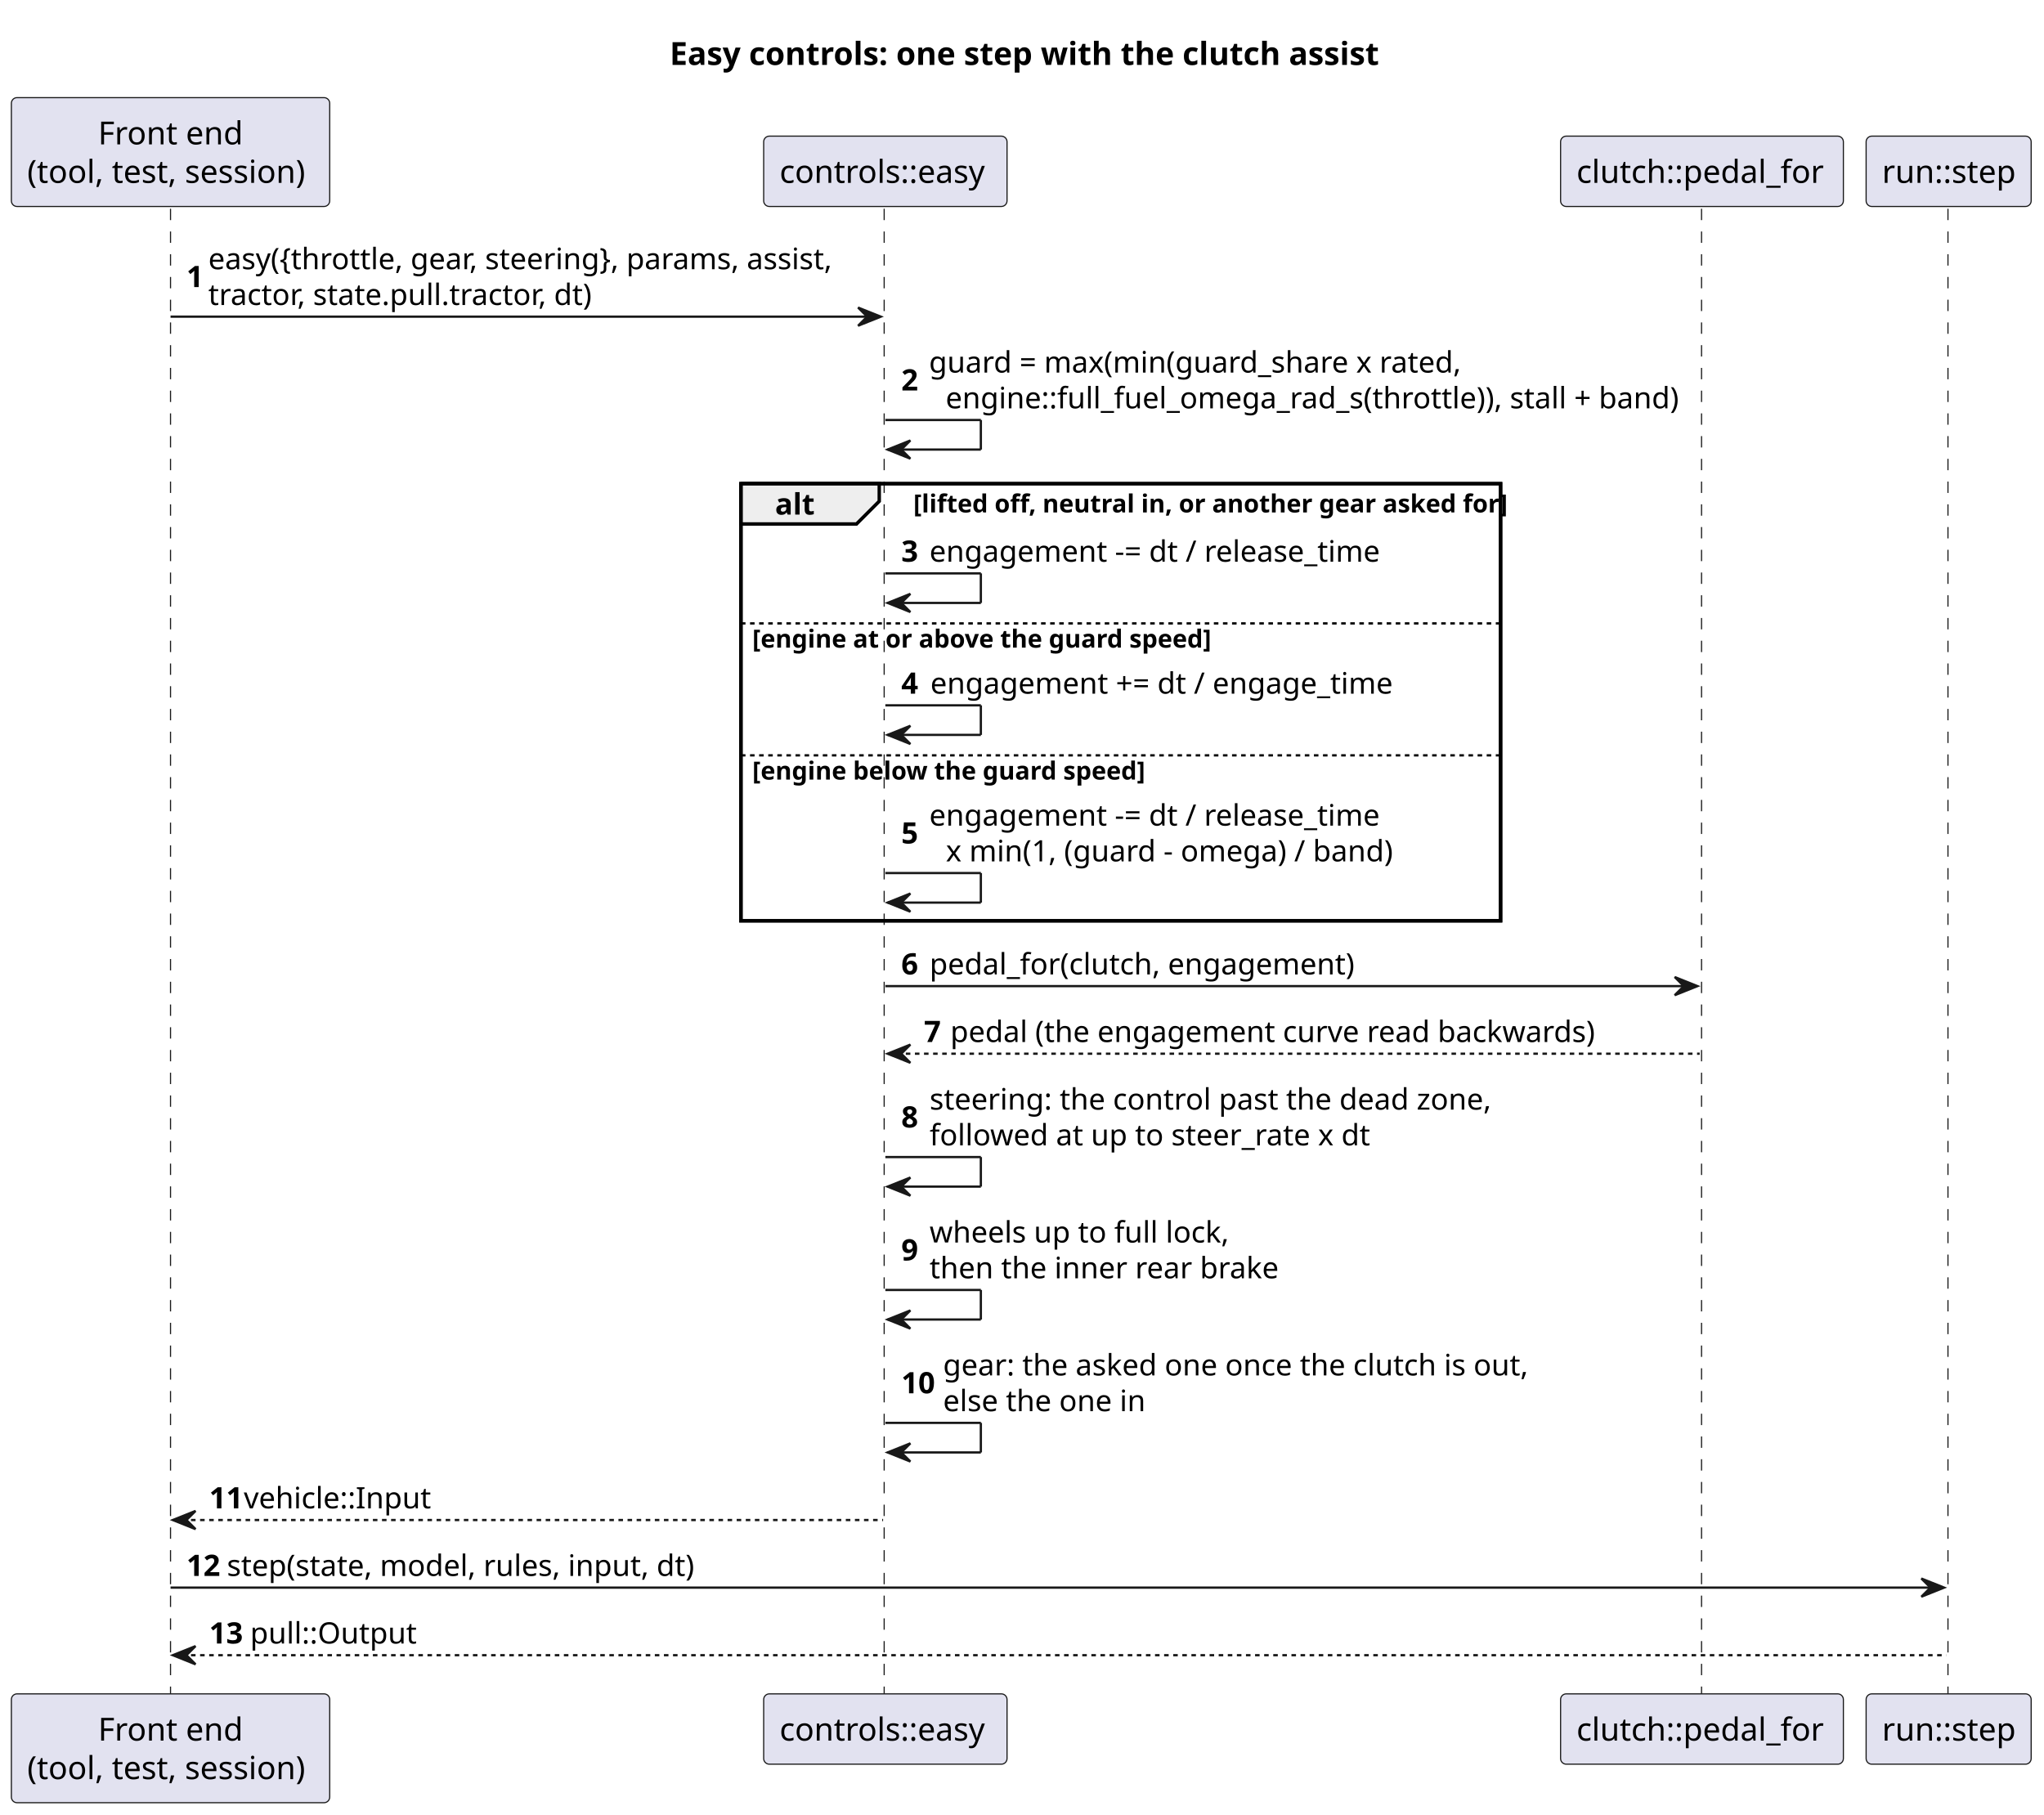
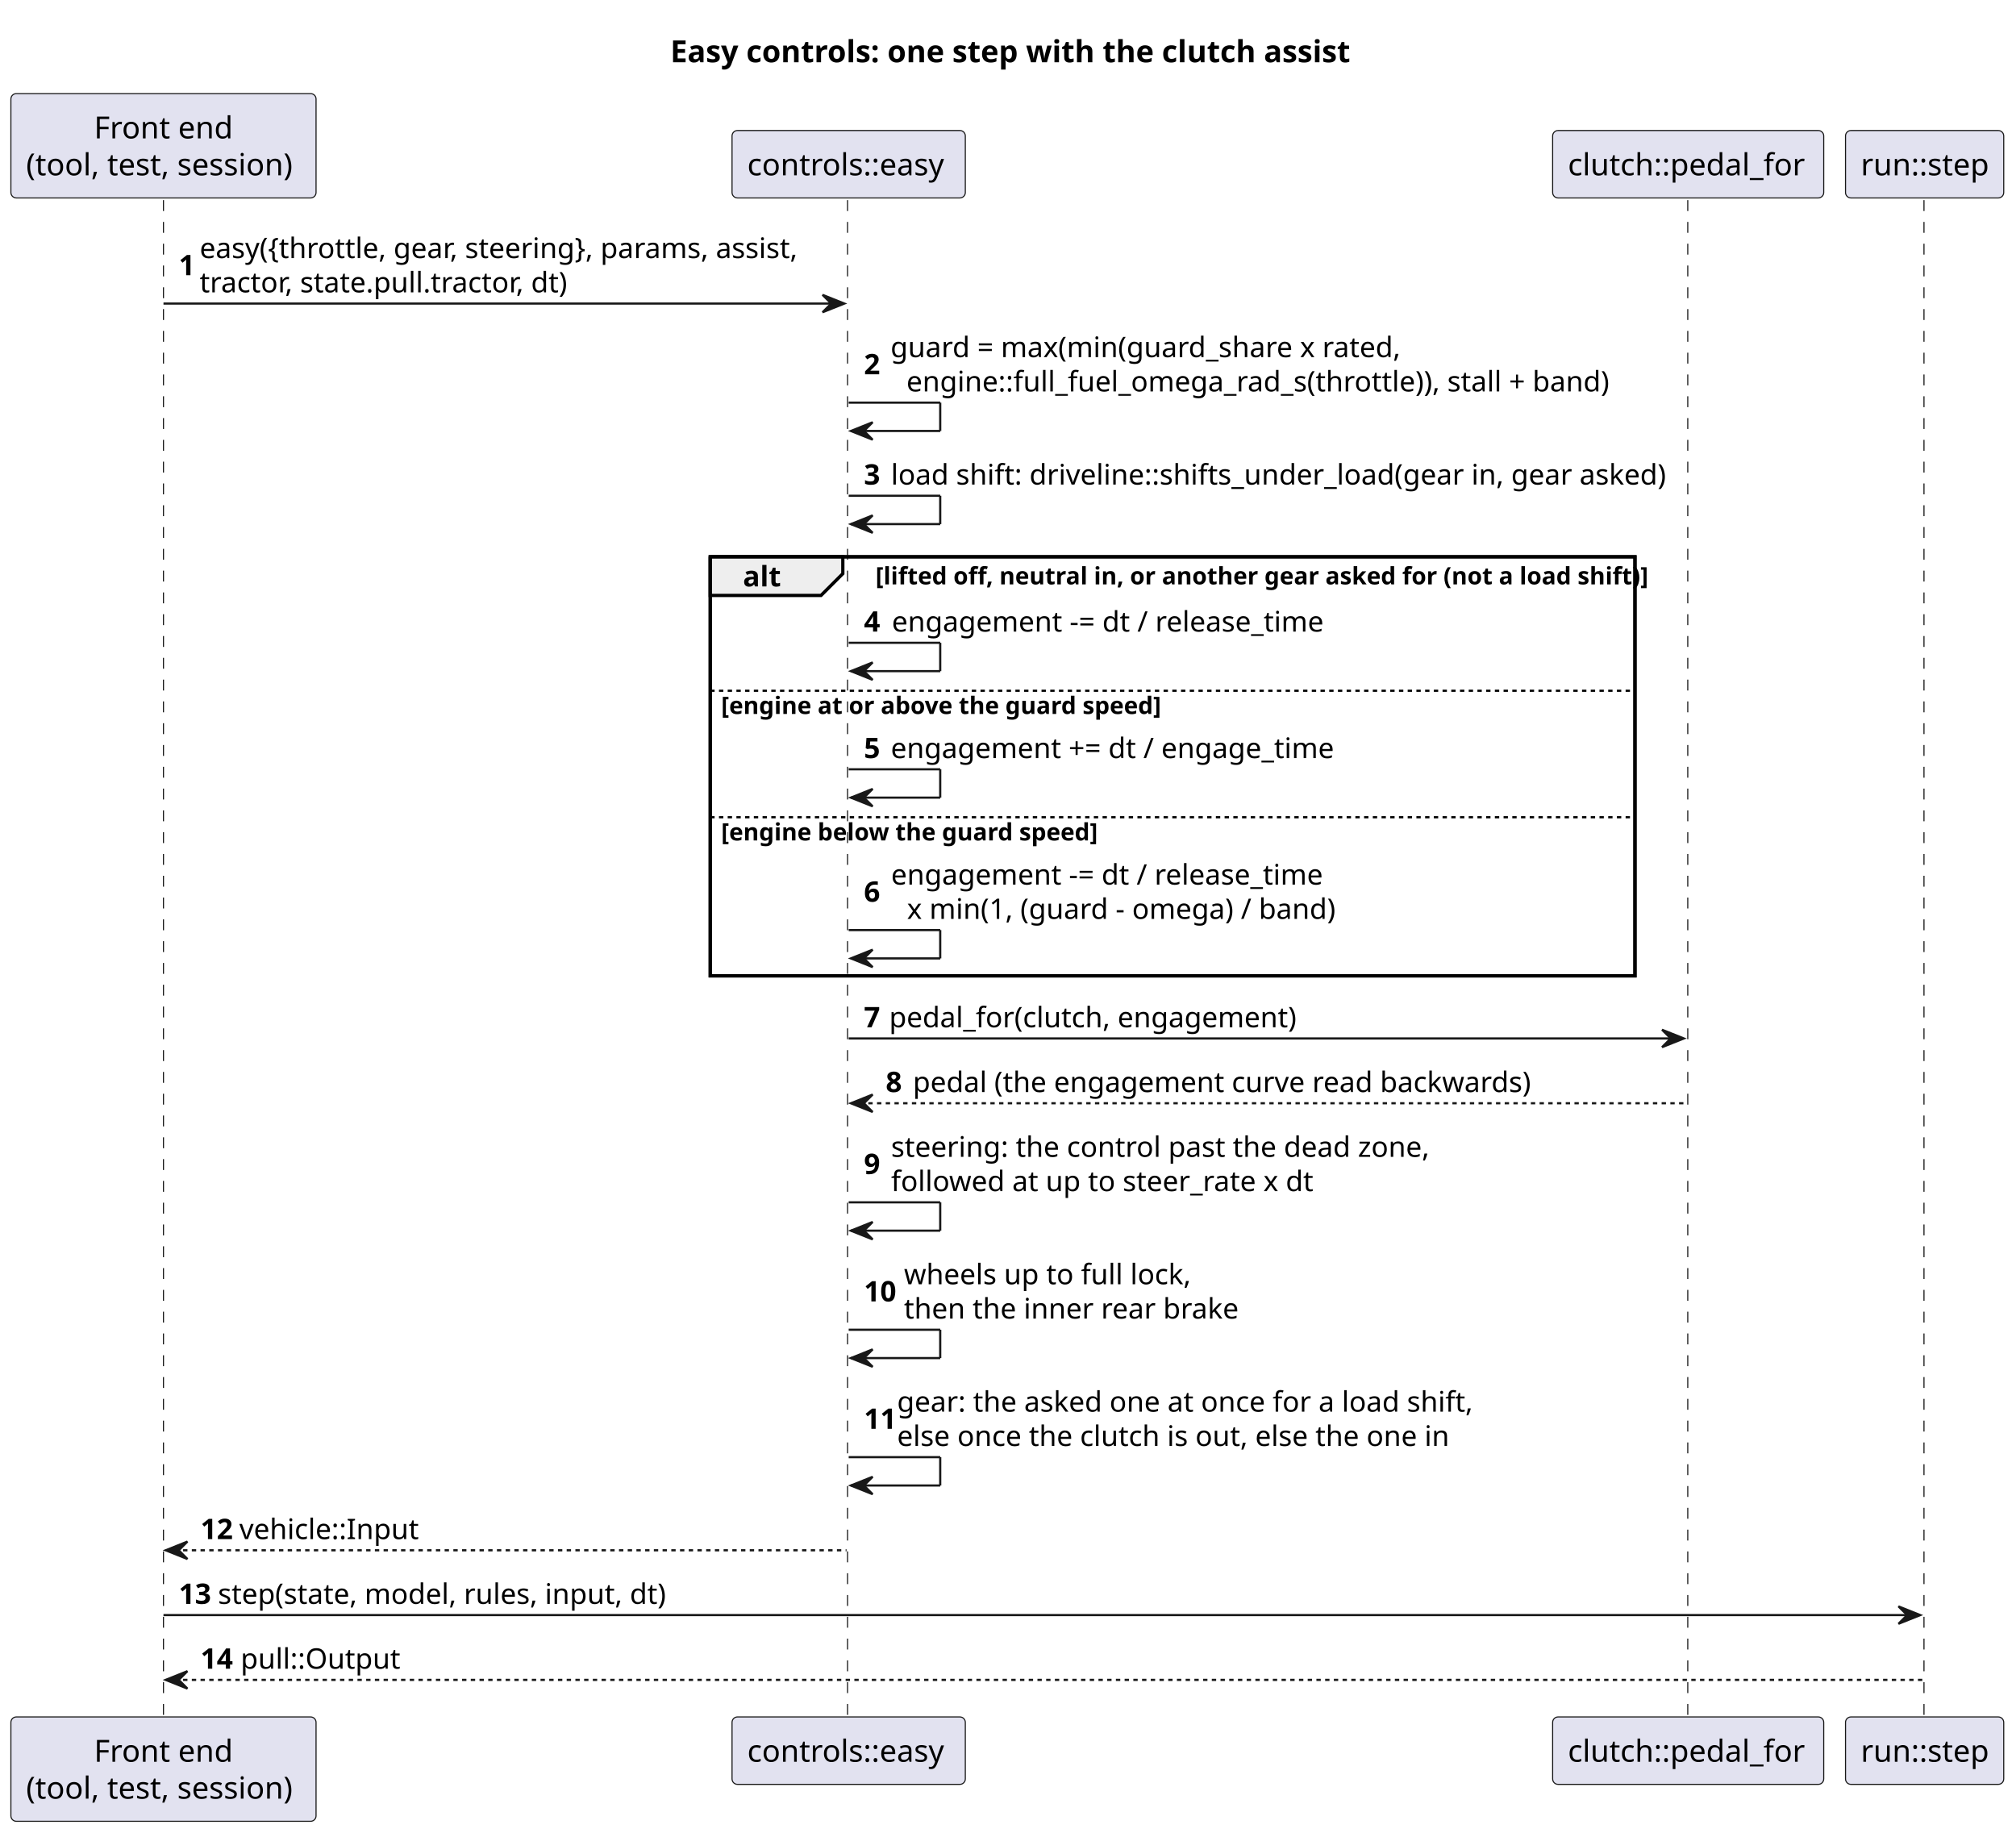
- <svg xmlns="http://www.w3.org/2000/svg" contentStyleType="text/css" height="798px" preserveAspectRatio="none" style="width:899px;height:798px;background:#FFFFFF;" version="1.1" viewBox="0 0 899 798" width="899px" zoomAndPan="magnify">
+ <svg xmlns="http://www.w3.org/2000/svg" contentStyleType="text/css" height="841px" preserveAspectRatio="none" style="width:925px;height:841px;background:#FFFFFF;" version="1.1" viewBox="0 0 925 841" width="925px" zoomAndPan="magnify">
  <defs />
  <g>
-     <text fill="#000000" font-family="sans-serif" font-size="14" font-weight="bold" lengthAdjust="spacing" textLength="308.267" x="294.544" y="28.562">Easy controls: one step with the clutch assist</text>
-     <rect fill="none" height="192.267" style="stroke:#000000;stroke-width:1.5;" width="334.121" x="325.882" y="212.736" />
-     <line style="stroke:#181818;stroke-width:0.5;stroke-dasharray:5.0,5.0;" x1="75" x2="75" y1="91.818" y2="746.027" />
-     <line style="stroke:#181818;stroke-width:0.5;stroke-dasharray:5.0,5.0;" x1="388.882" x2="388.882" y1="91.818" y2="746.027" />
-     <line style="stroke:#181818;stroke-width:0.5;stroke-dasharray:5.0,5.0;" x1="748.384" x2="748.384" y1="91.818" y2="746.027" />
-     <line style="stroke:#181818;stroke-width:0.5;stroke-dasharray:5.0,5.0;" x1="856.764" x2="856.764" y1="91.818" y2="746.027" />
+     <text fill="#000000" font-family="sans-serif" font-size="14" font-weight="bold" lengthAdjust="spacing" textLength="308.267" x="307.55" y="28.562">Easy controls: one step with the clutch assist</text>
+     <rect fill="none" height="192.267" style="stroke:#000000;stroke-width:1.5;" width="424.286" x="325.882" y="255.466" />
+     <line style="stroke:#181818;stroke-width:0.5;stroke-dasharray:5.0,5.0;" x1="75" x2="75" y1="91.818" y2="788.757" />
+     <line style="stroke:#181818;stroke-width:0.5;stroke-dasharray:5.0,5.0;" x1="388.882" x2="388.882" y1="91.818" y2="788.757" />
+     <line style="stroke:#181818;stroke-width:0.5;stroke-dasharray:5.0,5.0;" x1="774.397" x2="774.397" y1="91.818" y2="788.757" />
+     <line style="stroke:#181818;stroke-width:0.5;stroke-dasharray:5.0,5.0;" x1="882.777" x2="882.777" y1="91.818" y2="788.757" />
    <rect fill="#E2E2F0" height="47.879" rx="2.5" ry="2.5" style="stroke:#181818;stroke-width:0.5;" width="140.014" x="5" y="42.94" />
    <text fill="#000000" font-family="sans-serif" font-size="14" lengthAdjust="spacing" textLength="63.725" x="43.145" y="63.502">Front end</text>
    <text fill="#000000" font-family="sans-serif" font-size="14" lengthAdjust="spacing" textLength="126.014" x="12" y="80.441">(tool, test, session)</text>
-     <rect fill="#E2E2F0" height="47.879" rx="2.5" ry="2.5" style="stroke:#181818;stroke-width:0.5;" width="140.014" x="5" y="745.027" />
-     <text fill="#000000" font-family="sans-serif" font-size="14" lengthAdjust="spacing" textLength="63.725" x="43.145" y="765.59">Front end</text>
-     <text fill="#000000" font-family="sans-serif" font-size="14" lengthAdjust="spacing" textLength="126.014" x="12" y="782.529">(tool, test, session)</text>
+     <rect fill="#E2E2F0" height="47.879" rx="2.5" ry="2.5" style="stroke:#181818;stroke-width:0.5;" width="140.014" x="5" y="787.757" />
+     <text fill="#000000" font-family="sans-serif" font-size="14" lengthAdjust="spacing" textLength="63.725" x="43.145" y="808.319">Front end</text>
+     <text fill="#000000" font-family="sans-serif" font-size="14" lengthAdjust="spacing" textLength="126.014" x="12" y="825.259">(tool, test, session)</text>
    <rect fill="#E2E2F0" height="30.939" rx="2.5" ry="2.5" style="stroke:#181818;stroke-width:0.5;" width="107.037" x="335.882" y="59.879" />
    <text fill="#000000" font-family="sans-serif" font-size="14" lengthAdjust="spacing" textLength="93.037" x="342.882" y="80.441">controls::easy</text>
-     <rect fill="#E2E2F0" height="30.939" rx="2.5" ry="2.5" style="stroke:#181818;stroke-width:0.5;" width="107.037" x="335.882" y="745.027" />
-     <text fill="#000000" font-family="sans-serif" font-size="14" lengthAdjust="spacing" textLength="93.037" x="342.882" y="765.59">controls::easy</text>
-     <rect fill="#E2E2F0" height="30.939" rx="2.5" ry="2.5" style="stroke:#181818;stroke-width:0.5;" width="124.38" x="686.384" y="59.879" />
-     <text fill="#000000" font-family="sans-serif" font-size="14" lengthAdjust="spacing" textLength="110.38" x="693.384" y="80.441">clutch::pedal_for</text>
-     <rect fill="#E2E2F0" height="30.939" rx="2.5" ry="2.5" style="stroke:#181818;stroke-width:0.5;" width="124.38" x="686.384" y="745.027" />
-     <text fill="#000000" font-family="sans-serif" font-size="14" lengthAdjust="spacing" textLength="110.38" x="693.384" y="765.59">clutch::pedal_for</text>
-     <rect fill="#E2E2F0" height="30.939" rx="2.5" ry="2.5" style="stroke:#181818;stroke-width:0.5;" width="72.591" x="820.764" y="59.879" />
-     <text fill="#000000" font-family="sans-serif" font-size="14" lengthAdjust="spacing" textLength="58.591" x="827.764" y="80.441">run::step</text>
-     <rect fill="#E2E2F0" height="30.939" rx="2.5" ry="2.5" style="stroke:#181818;stroke-width:0.5;" width="72.591" x="820.764" y="745.027" />
-     <text fill="#000000" font-family="sans-serif" font-size="14" lengthAdjust="spacing" textLength="58.591" x="827.764" y="765.59">run::step</text>
+     <rect fill="#E2E2F0" height="30.939" rx="2.5" ry="2.5" style="stroke:#181818;stroke-width:0.5;" width="107.037" x="335.882" y="787.757" />
+     <text fill="#000000" font-family="sans-serif" font-size="14" lengthAdjust="spacing" textLength="93.037" x="342.882" y="808.319">controls::easy</text>
+     <rect fill="#E2E2F0" height="30.939" rx="2.5" ry="2.5" style="stroke:#181818;stroke-width:0.5;" width="124.38" x="712.397" y="59.879" />
+     <text fill="#000000" font-family="sans-serif" font-size="14" lengthAdjust="spacing" textLength="110.38" x="719.397" y="80.441">clutch::pedal_for</text>
+     <rect fill="#E2E2F0" height="30.939" rx="2.5" ry="2.5" style="stroke:#181818;stroke-width:0.5;" width="124.38" x="712.397" y="787.757" />
+     <text fill="#000000" font-family="sans-serif" font-size="14" lengthAdjust="spacing" textLength="110.38" x="719.397" y="808.319">clutch::pedal_for</text>
+     <rect fill="#E2E2F0" height="30.939" rx="2.5" ry="2.5" style="stroke:#181818;stroke-width:0.5;" width="72.591" x="846.777" y="59.879" />
+     <text fill="#000000" font-family="sans-serif" font-size="14" lengthAdjust="spacing" textLength="58.591" x="853.777" y="80.441">run::step</text>
+     <rect fill="#E2E2F0" height="30.939" rx="2.5" ry="2.5" style="stroke:#181818;stroke-width:0.5;" width="72.591" x="846.777" y="787.757" />
+     <text fill="#000000" font-family="sans-serif" font-size="14" lengthAdjust="spacing" textLength="58.591" x="853.777" y="808.319">run::step</text>
    <polygon fill="#181818" points="377.4,135.277,387.4,139.277,377.4,143.277,381.4,139.277" style="stroke:#181818;stroke-width:1.0;" />
    <line style="stroke:#181818;stroke-width:1.0;" x1="75.007" x2="383.4" y1="139.277" y2="139.277" />
    <text fill="#000000" font-family="sans-serif" font-size="13" font-weight="bold" lengthAdjust="spacing" textLength="5.605" x="82.007" y="126.277">1</text>
    <text fill="#000000" font-family="sans-serif" font-size="13" lengthAdjust="spacing" textLength="280.789" x="91.612" y="118.412">easy({throttle, gear, steering}, params, assist,</text>
    <text fill="#000000" font-family="sans-serif" font-size="13" lengthAdjust="spacing" textLength="173.069" x="91.612" y="134.142">tractor, state.pull.tractor, dt)</text>
    <line style="stroke:#181818;stroke-width:1.0;" x1="389.4" x2="431.4" y1="184.736" y2="184.736" />
    <line style="stroke:#181818;stroke-width:1.0;" x1="431.4" x2="431.4" y1="184.736" y2="197.736" />
    <line style="stroke:#181818;stroke-width:1.0;" x1="390.4" x2="431.4" y1="197.736" y2="197.736" />
    <polygon fill="#181818" points="400.4,193.736,390.4,197.736,400.4,201.736,396.4,197.736" style="stroke:#181818;stroke-width:1.0;" />
    <text fill="#000000" font-family="sans-serif" font-size="13" font-weight="bold" lengthAdjust="spacing" textLength="8.188" x="396.4" y="171.736">2</text>
    <text fill="#000000" font-family="sans-serif" font-size="13" lengthAdjust="spacing" textLength="235.416" x="408.589" y="163.871">guard = max(min(guard_share x rated,</text>
    <text fill="#000000" font-family="sans-serif" font-size="13" lengthAdjust="spacing" textLength="325.673" x="415.901" y="179.601">engine::full_fuel_omega_rad_s(throttle)), stall + band)</text>
-     <path d="M325.882,212.736 L386.713,212.736 L386.713,220.466 L376.713,230.466 L325.882,230.466 L325.882,212.736 " fill="#EEEEEE" style="stroke:#000000;stroke-width:1.5;" />
-     <rect fill="none" height="192.267" style="stroke:#000000;stroke-width:1.5;" width="334.121" x="325.882" y="212.736" />
-     <text fill="#000000" font-family="sans-serif" font-size="13" font-weight="bold" lengthAdjust="spacing" textLength="15.831" x="340.882" y="226.33">alt</text>
-     <text fill="#000000" font-family="sans-serif" font-size="11" font-weight="bold" lengthAdjust="spacing" textLength="253.29" x="401.713" y="225.393">[lifted off, neutral in, or another gear asked for]</text>
-     <line style="stroke:#181818;stroke-width:1.0;" x1="389.4" x2="431.4" y1="252.195" y2="252.195" />
-     <line style="stroke:#181818;stroke-width:1.0;" x1="431.4" x2="431.4" y1="252.195" y2="265.195" />
-     <line style="stroke:#181818;stroke-width:1.0;" x1="390.4" x2="431.4" y1="265.195" y2="265.195" />
-     <polygon fill="#181818" points="400.4,261.195,390.4,265.195,400.4,269.195,396.4,265.195" style="stroke:#181818;stroke-width:1.0;" />
-     <text fill="#000000" font-family="sans-serif" font-size="13" font-weight="bold" lengthAdjust="spacing" textLength="8.392" x="396.4" y="247.06">3</text>
-     <text fill="#000000" font-family="sans-serif" font-size="13" lengthAdjust="spacing" textLength="200.326" x="408.792" y="247.06">engagement -= dt / release_time</text>
-     <line style="stroke:#000000;stroke-width:1.0;stroke-dasharray:2.0,2.0;" x1="325.882" x2="660.003" y1="274.195" y2="274.195" />
-     <text fill="#000000" font-family="sans-serif" font-size="11" font-weight="bold" lengthAdjust="spacing" textLength="197.672" x="330.882" y="284.852">[engine at or above the guard speed]</text>
-     <line style="stroke:#181818;stroke-width:1.0;" x1="389.4" x2="431.4" y1="310.234" y2="310.234" />
-     <line style="stroke:#181818;stroke-width:1.0;" x1="431.4" x2="431.4" y1="310.234" y2="323.234" />
-     <line style="stroke:#181818;stroke-width:1.0;" x1="390.4" x2="431.4" y1="323.234" y2="323.234" />
-     <polygon fill="#181818" points="400.4,319.234,390.4,323.234,400.4,327.234,396.4,323.234" style="stroke:#181818;stroke-width:1.0;" />
-     <text fill="#000000" font-family="sans-serif" font-size="13" font-weight="bold" lengthAdjust="spacing" textLength="8.791" x="396.4" y="305.099">4</text>
-     <text fill="#000000" font-family="sans-serif" font-size="13" lengthAdjust="spacing" textLength="204.09" x="409.192" y="305.099">engagement += dt / engage_time</text>
-     <line style="stroke:#000000;stroke-width:1.0;stroke-dasharray:2.0,2.0;" x1="325.882" x2="660.003" y1="332.234" y2="332.234" />
-     <text fill="#000000" font-family="sans-serif" font-size="11" font-weight="bold" lengthAdjust="spacing" textLength="170.172" x="330.882" y="342.891">[engine below the guard speed]</text>
-     <line style="stroke:#181818;stroke-width:1.0;" x1="389.4" x2="431.4" y1="384.003" y2="384.003" />
-     <line style="stroke:#181818;stroke-width:1.0;" x1="431.4" x2="431.4" y1="384.003" y2="397.003" />
-     <line style="stroke:#181818;stroke-width:1.0;" x1="390.4" x2="431.4" y1="397.003" y2="397.003" />
-     <polygon fill="#181818" points="400.4,393.003,390.4,397.003,400.4,401.003,396.4,397.003" style="stroke:#181818;stroke-width:1.0;" />
-     <text fill="#000000" font-family="sans-serif" font-size="13" font-weight="bold" lengthAdjust="spacing" textLength="8.309" x="396.4" y="371.002">5</text>
-     <text fill="#000000" font-family="sans-serif" font-size="13" lengthAdjust="spacing" textLength="200.326" x="408.709" y="363.138">engagement -= dt / release_time</text>
-     <text fill="#000000" font-family="sans-serif" font-size="13" lengthAdjust="spacing" textLength="198.663" x="416.022" y="378.867">x min(1, (guard - omega) / band)</text>
-     <polygon fill="#181818" points="736.574,429.732,746.574,433.732,736.574,437.732,740.574,433.732" style="stroke:#181818;stroke-width:1.0;" />
-     <line style="stroke:#181818;stroke-width:1.0;" x1="389.4" x2="742.574" y1="433.732" y2="433.732" />
-     <text fill="#000000" font-family="sans-serif" font-size="13" font-weight="bold" lengthAdjust="spacing" textLength="8.442" x="396.4" y="428.597">6</text>
-     <text fill="#000000" font-family="sans-serif" font-size="13" lengthAdjust="spacing" textLength="188.875" x="408.843" y="428.597">pedal_for(clutch, engagement)</text>
-     <polygon fill="#181818" points="400.4,459.462,390.4,463.462,400.4,467.462,396.4,463.462" style="stroke:#181818;stroke-width:1.0;" />
-     <line style="stroke:#181818;stroke-width:1.0;stroke-dasharray:2.0,2.0;" x1="394.4" x2="747.574" y1="463.462" y2="463.462" />
-     <text fill="#000000" font-family="sans-serif" font-size="13" font-weight="bold" lengthAdjust="spacing" textLength="7.56" x="406.4" y="458.326">7</text>
-     <text fill="#000000" font-family="sans-serif" font-size="13" lengthAdjust="spacing" textLength="288.317" x="417.96" y="458.326">pedal (the engagement curve read backwards)</text>
-     <line style="stroke:#181818;stroke-width:1.0;" x1="389.4" x2="431.4" y1="508.921" y2="508.921" />
-     <line style="stroke:#181818;stroke-width:1.0;" x1="431.4" x2="431.4" y1="508.921" y2="521.921" />
-     <line style="stroke:#181818;stroke-width:1.0;" x1="390.4" x2="431.4" y1="521.921" y2="521.921" />
-     <polygon fill="#181818" points="400.4,517.921,390.4,521.921,400.4,525.921,396.4,521.921" style="stroke:#181818;stroke-width:1.0;" />
-     <text fill="#000000" font-family="sans-serif" font-size="13" font-weight="bold" lengthAdjust="spacing" textLength="8.461" x="396.4" y="495.92">8</text>
-     <text fill="#000000" font-family="sans-serif" font-size="13" lengthAdjust="spacing" textLength="248.834" x="408.862" y="488.056">steering: the control past the dead zone,</text>
-     <text fill="#000000" font-family="sans-serif" font-size="13" lengthAdjust="spacing" textLength="194.492" x="408.862" y="503.785">followed at up to steer_rate x dt</text>
-     <line style="stroke:#181818;stroke-width:1.0;" x1="389.4" x2="431.4" y1="567.38" y2="567.38" />
-     <line style="stroke:#181818;stroke-width:1.0;" x1="431.4" x2="431.4" y1="567.38" y2="580.38" />
-     <line style="stroke:#181818;stroke-width:1.0;" x1="390.4" x2="431.4" y1="580.38" y2="580.38" />
-     <polygon fill="#181818" points="400.4,576.38,390.4,580.38,400.4,584.38,396.4,580.38" style="stroke:#181818;stroke-width:1.0;" />
-     <text fill="#000000" font-family="sans-serif" font-size="13" font-weight="bold" lengthAdjust="spacing" textLength="8.442" x="396.4" y="554.379">9</text>
-     <text fill="#000000" font-family="sans-serif" font-size="13" lengthAdjust="spacing" textLength="133.859" x="408.843" y="546.515">wheels up to full lock,</text>
-     <text fill="#000000" font-family="sans-serif" font-size="13" lengthAdjust="spacing" textLength="151.861" x="408.843" y="562.244">then the inner rear brake</text>
-     <line style="stroke:#181818;stroke-width:1.0;" x1="389.4" x2="431.4" y1="625.839" y2="625.839" />
-     <line style="stroke:#181818;stroke-width:1.0;" x1="431.4" x2="431.4" y1="625.839" y2="638.839" />
-     <line style="stroke:#181818;stroke-width:1.0;" x1="390.4" x2="431.4" y1="638.839" y2="638.839" />
-     <polygon fill="#181818" points="400.4,634.839,390.4,638.839,400.4,642.839,396.4,638.839" style="stroke:#181818;stroke-width:1.0;" />
-     <text fill="#000000" font-family="sans-serif" font-size="13" font-weight="bold" lengthAdjust="spacing" textLength="14.371" x="396.4" y="612.838">10</text>
-     <text fill="#000000" font-family="sans-serif" font-size="13" lengthAdjust="spacing" textLength="261.269" x="414.772" y="604.974">gear: the asked one once the clutch is out,</text>
-     <text fill="#000000" font-family="sans-serif" font-size="13" lengthAdjust="spacing" textLength="89.54" x="414.772" y="620.703">else the one in</text>
-     <polygon fill="#181818" points="86.007,664.568,76.007,668.568,86.007,672.568,82.007,668.568" style="stroke:#181818;stroke-width:1.0;" />
-     <line style="stroke:#181818;stroke-width:1.0;stroke-dasharray:2.0,2.0;" x1="80.007" x2="388.4" y1="668.568" y2="668.568" />
-     <text fill="#000000" font-family="sans-serif" font-size="13" font-weight="bold" lengthAdjust="spacing" textLength="11.21" x="92.007" y="663.433">11</text>
-     <text fill="#000000" font-family="sans-serif" font-size="13" lengthAdjust="spacing" textLength="82.437" x="107.217" y="663.433">vehicle::Input</text>
-     <polygon fill="#181818" points="845.06,694.298,855.06,698.298,845.06,702.298,849.06,698.298" style="stroke:#181818;stroke-width:1.0;" />
-     <line style="stroke:#181818;stroke-width:1.0;" x1="75.007" x2="851.06" y1="698.298" y2="698.298" />
-     <text fill="#000000" font-family="sans-serif" font-size="13" font-weight="bold" lengthAdjust="spacing" textLength="13.793" x="82.007" y="693.162">12</text>
-     <text fill="#000000" font-family="sans-serif" font-size="13" lengthAdjust="spacing" textLength="206.972" x="99.8" y="693.162">step(state, model, rules, input, dt)</text>
-     <polygon fill="#181818" points="86.007,724.027,76.007,728.027,86.007,732.027,82.007,728.027" style="stroke:#181818;stroke-width:1.0;" />
-     <line style="stroke:#181818;stroke-width:1.0;stroke-dasharray:2.0,2.0;" x1="80.007" x2="856.06" y1="728.027" y2="728.027" />
-     <text fill="#000000" font-family="sans-serif" font-size="13" font-weight="bold" lengthAdjust="spacing" textLength="13.997" x="92.007" y="722.892">13</text>
-     <text fill="#000000" font-family="sans-serif" font-size="13" lengthAdjust="spacing" textLength="71.214" x="110.003" y="722.892">pull::Output</text>
+     <line style="stroke:#181818;stroke-width:1.0;" x1="389.4" x2="431.4" y1="227.466" y2="227.466" />
+     <line style="stroke:#181818;stroke-width:1.0;" x1="431.4" x2="431.4" y1="227.466" y2="240.466" />
+     <line style="stroke:#181818;stroke-width:1.0;" x1="390.4" x2="431.4" y1="240.466" y2="240.466" />
+     <polygon fill="#181818" points="400.4,236.466,390.4,240.466,400.4,244.466,396.4,240.466" style="stroke:#181818;stroke-width:1.0;" />
+     <text fill="#000000" font-family="sans-serif" font-size="13" font-weight="bold" lengthAdjust="spacing" textLength="8.392" x="396.4" y="222.33">3</text>
+     <text fill="#000000" font-family="sans-serif" font-size="13" lengthAdjust="spacing" textLength="358.795" x="408.792" y="222.33">load shift: driveline::shifts_under_load(gear in, gear asked)</text>
+     <path d="M325.882,255.466 L386.713,255.466 L386.713,263.195 L376.713,273.195 L325.882,273.195 L325.882,255.466 " fill="#EEEEEE" style="stroke:#000000;stroke-width:1.5;" />
+     <rect fill="none" height="192.267" style="stroke:#000000;stroke-width:1.5;" width="424.286" x="325.882" y="255.466" />
+     <text fill="#000000" font-family="sans-serif" font-size="13" font-weight="bold" lengthAdjust="spacing" textLength="15.831" x="340.882" y="269.06">alt</text>
+     <text fill="#000000" font-family="sans-serif" font-size="11" font-weight="bold" lengthAdjust="spacing" textLength="343.455" x="401.713" y="268.122">[lifted off, neutral in, or another gear asked for (not a load shift)]</text>
+     <line style="stroke:#181818;stroke-width:1.0;" x1="389.4" x2="431.4" y1="294.925" y2="294.925" />
+     <line style="stroke:#181818;stroke-width:1.0;" x1="431.4" x2="431.4" y1="294.925" y2="307.925" />
+     <line style="stroke:#181818;stroke-width:1.0;" x1="390.4" x2="431.4" y1="307.925" y2="307.925" />
+     <polygon fill="#181818" points="400.4,303.925,390.4,307.925,400.4,311.925,396.4,307.925" style="stroke:#181818;stroke-width:1.0;" />
+     <text fill="#000000" font-family="sans-serif" font-size="13" font-weight="bold" lengthAdjust="spacing" textLength="8.791" x="396.4" y="289.789">4</text>
+     <text fill="#000000" font-family="sans-serif" font-size="13" lengthAdjust="spacing" textLength="200.326" x="409.192" y="289.789">engagement -= dt / release_time</text>
+     <line style="stroke:#000000;stroke-width:1.0;stroke-dasharray:2.0,2.0;" x1="325.882" x2="750.168" y1="316.925" y2="316.925" />
+     <text fill="#000000" font-family="sans-serif" font-size="11" font-weight="bold" lengthAdjust="spacing" textLength="197.672" x="330.882" y="327.581">[engine at or above the guard speed]</text>
+     <line style="stroke:#181818;stroke-width:1.0;" x1="389.4" x2="431.4" y1="352.964" y2="352.964" />
+     <line style="stroke:#181818;stroke-width:1.0;" x1="431.4" x2="431.4" y1="352.964" y2="365.964" />
+     <line style="stroke:#181818;stroke-width:1.0;" x1="390.4" x2="431.4" y1="365.964" y2="365.964" />
+     <polygon fill="#181818" points="400.4,361.964,390.4,365.964,400.4,369.964,396.4,365.964" style="stroke:#181818;stroke-width:1.0;" />
+     <text fill="#000000" font-family="sans-serif" font-size="13" font-weight="bold" lengthAdjust="spacing" textLength="8.309" x="396.4" y="347.828">5</text>
+     <text fill="#000000" font-family="sans-serif" font-size="13" lengthAdjust="spacing" textLength="204.09" x="408.709" y="347.828">engagement += dt / engage_time</text>
+     <line style="stroke:#000000;stroke-width:1.0;stroke-dasharray:2.0,2.0;" x1="325.882" x2="750.168" y1="374.964" y2="374.964" />
+     <text fill="#000000" font-family="sans-serif" font-size="11" font-weight="bold" lengthAdjust="spacing" textLength="170.172" x="330.882" y="385.62">[engine below the guard speed]</text>
+     <line style="stroke:#181818;stroke-width:1.0;" x1="389.4" x2="431.4" y1="426.732" y2="426.732" />
+     <line style="stroke:#181818;stroke-width:1.0;" x1="431.4" x2="431.4" y1="426.732" y2="439.732" />
+     <line style="stroke:#181818;stroke-width:1.0;" x1="390.4" x2="431.4" y1="439.732" y2="439.732" />
+     <polygon fill="#181818" points="400.4,435.732,390.4,439.732,400.4,443.732,396.4,439.732" style="stroke:#181818;stroke-width:1.0;" />
+     <text fill="#000000" font-family="sans-serif" font-size="13" font-weight="bold" lengthAdjust="spacing" textLength="8.442" x="396.4" y="413.732">6</text>
+     <text fill="#000000" font-family="sans-serif" font-size="13" lengthAdjust="spacing" textLength="200.326" x="408.843" y="405.867">engagement -= dt / release_time</text>
+     <text fill="#000000" font-family="sans-serif" font-size="13" lengthAdjust="spacing" textLength="198.663" x="416.155" y="421.597">x min(1, (guard - omega) / band)</text>
+     <polygon fill="#181818" points="762.587,472.462,772.587,476.462,762.587,480.462,766.587,476.462" style="stroke:#181818;stroke-width:1.0;" />
+     <line style="stroke:#181818;stroke-width:1.0;" x1="389.4" x2="768.587" y1="476.462" y2="476.462" />
+     <text fill="#000000" font-family="sans-serif" font-size="13" font-weight="bold" lengthAdjust="spacing" textLength="7.56" x="396.4" y="471.326">7</text>
+     <text fill="#000000" font-family="sans-serif" font-size="13" lengthAdjust="spacing" textLength="188.875" x="407.96" y="471.326">pedal_for(clutch, engagement)</text>
+     <polygon fill="#181818" points="400.4,502.191,390.4,506.191,400.4,510.191,396.4,506.191" style="stroke:#181818;stroke-width:1.0;" />
+     <line style="stroke:#181818;stroke-width:1.0;stroke-dasharray:2.0,2.0;" x1="394.4" x2="773.587" y1="506.191" y2="506.191" />
+     <text fill="#000000" font-family="sans-serif" font-size="13" font-weight="bold" lengthAdjust="spacing" textLength="8.461" x="406.4" y="501.056">8</text>
+     <text fill="#000000" font-family="sans-serif" font-size="13" lengthAdjust="spacing" textLength="288.317" x="418.862" y="501.056">pedal (the engagement curve read backwards)</text>
+     <line style="stroke:#181818;stroke-width:1.0;" x1="389.4" x2="431.4" y1="551.65" y2="551.65" />
+     <line style="stroke:#181818;stroke-width:1.0;" x1="431.4" x2="431.4" y1="551.65" y2="564.65" />
+     <line style="stroke:#181818;stroke-width:1.0;" x1="390.4" x2="431.4" y1="564.65" y2="564.65" />
+     <polygon fill="#181818" points="400.4,560.65,390.4,564.65,400.4,568.65,396.4,564.65" style="stroke:#181818;stroke-width:1.0;" />
+     <text fill="#000000" font-family="sans-serif" font-size="13" font-weight="bold" lengthAdjust="spacing" textLength="8.442" x="396.4" y="538.65">9</text>
+     <text fill="#000000" font-family="sans-serif" font-size="13" lengthAdjust="spacing" textLength="248.834" x="408.843" y="530.785">steering: the control past the dead zone,</text>
+     <text fill="#000000" font-family="sans-serif" font-size="13" lengthAdjust="spacing" textLength="194.492" x="408.843" y="546.515">followed at up to steer_rate x dt</text>
+     <line style="stroke:#181818;stroke-width:1.0;" x1="389.4" x2="431.4" y1="610.109" y2="610.109" />
+     <line style="stroke:#181818;stroke-width:1.0;" x1="431.4" x2="431.4" y1="610.109" y2="623.109" />
+     <line style="stroke:#181818;stroke-width:1.0;" x1="390.4" x2="431.4" y1="623.109" y2="623.109" />
+     <polygon fill="#181818" points="400.4,619.109,390.4,623.109,400.4,627.109,396.4,623.109" style="stroke:#181818;stroke-width:1.0;" />
+     <text fill="#000000" font-family="sans-serif" font-size="13" font-weight="bold" lengthAdjust="spacing" textLength="14.371" x="396.4" y="597.109">10</text>
+     <text fill="#000000" font-family="sans-serif" font-size="13" lengthAdjust="spacing" textLength="133.859" x="414.772" y="589.244">wheels up to full lock,</text>
+     <text fill="#000000" font-family="sans-serif" font-size="13" lengthAdjust="spacing" textLength="151.861" x="414.772" y="604.974">then the inner rear brake</text>
+     <line style="stroke:#181818;stroke-width:1.0;" x1="389.4" x2="431.4" y1="668.568" y2="668.568" />
+     <line style="stroke:#181818;stroke-width:1.0;" x1="431.4" x2="431.4" y1="668.568" y2="681.568" />
+     <line style="stroke:#181818;stroke-width:1.0;" x1="390.4" x2="431.4" y1="681.568" y2="681.568" />
+     <polygon fill="#181818" points="400.4,677.568,390.4,681.568,400.4,685.568,396.4,681.568" style="stroke:#181818;stroke-width:1.0;" />
+     <text fill="#000000" font-family="sans-serif" font-size="13" font-weight="bold" lengthAdjust="spacing" textLength="11.21" x="396.4" y="655.568">11</text>
+     <text fill="#000000" font-family="sans-serif" font-size="13" lengthAdjust="spacing" textLength="267.351" x="411.61" y="647.703">gear: the asked one at once for a load shift,</text>
+     <text fill="#000000" font-family="sans-serif" font-size="13" lengthAdjust="spacing" textLength="257.766" x="411.61" y="663.433">else once the clutch is out, else the one in</text>
+     <polygon fill="#181818" points="86.007,707.298,76.007,711.298,86.007,715.298,82.007,711.298" style="stroke:#181818;stroke-width:1.0;" />
+     <line style="stroke:#181818;stroke-width:1.0;stroke-dasharray:2.0,2.0;" x1="80.007" x2="388.4" y1="711.298" y2="711.298" />
+     <text fill="#000000" font-family="sans-serif" font-size="13" font-weight="bold" lengthAdjust="spacing" textLength="13.793" x="92.007" y="706.162">12</text>
+     <text fill="#000000" font-family="sans-serif" font-size="13" lengthAdjust="spacing" textLength="82.437" x="109.8" y="706.162">vehicle::Input</text>
+     <polygon fill="#181818" points="871.072,737.027,881.072,741.027,871.072,745.027,875.072,741.027" style="stroke:#181818;stroke-width:1.0;" />
+     <line style="stroke:#181818;stroke-width:1.0;" x1="75.007" x2="877.072" y1="741.027" y2="741.027" />
+     <text fill="#000000" font-family="sans-serif" font-size="13" font-weight="bold" lengthAdjust="spacing" textLength="13.997" x="82.007" y="735.892">13</text>
+     <text fill="#000000" font-family="sans-serif" font-size="13" lengthAdjust="spacing" textLength="206.972" x="100.003" y="735.892">step(state, model, rules, input, dt)</text>
+     <polygon fill="#181818" points="86.007,766.757,76.007,770.757,86.007,774.757,82.007,770.757" style="stroke:#181818;stroke-width:1.0;" />
+     <line style="stroke:#181818;stroke-width:1.0;stroke-dasharray:2.0,2.0;" x1="80.007" x2="882.072" y1="770.757" y2="770.757" />
+     <text fill="#000000" font-family="sans-serif" font-size="13" font-weight="bold" lengthAdjust="spacing" textLength="14.396" x="92.007" y="765.621">14</text>
+     <text fill="#000000" font-family="sans-serif" font-size="13" lengthAdjust="spacing" textLength="71.214" x="110.403" y="765.621">pull::Output</text>
  </g>
</svg>
